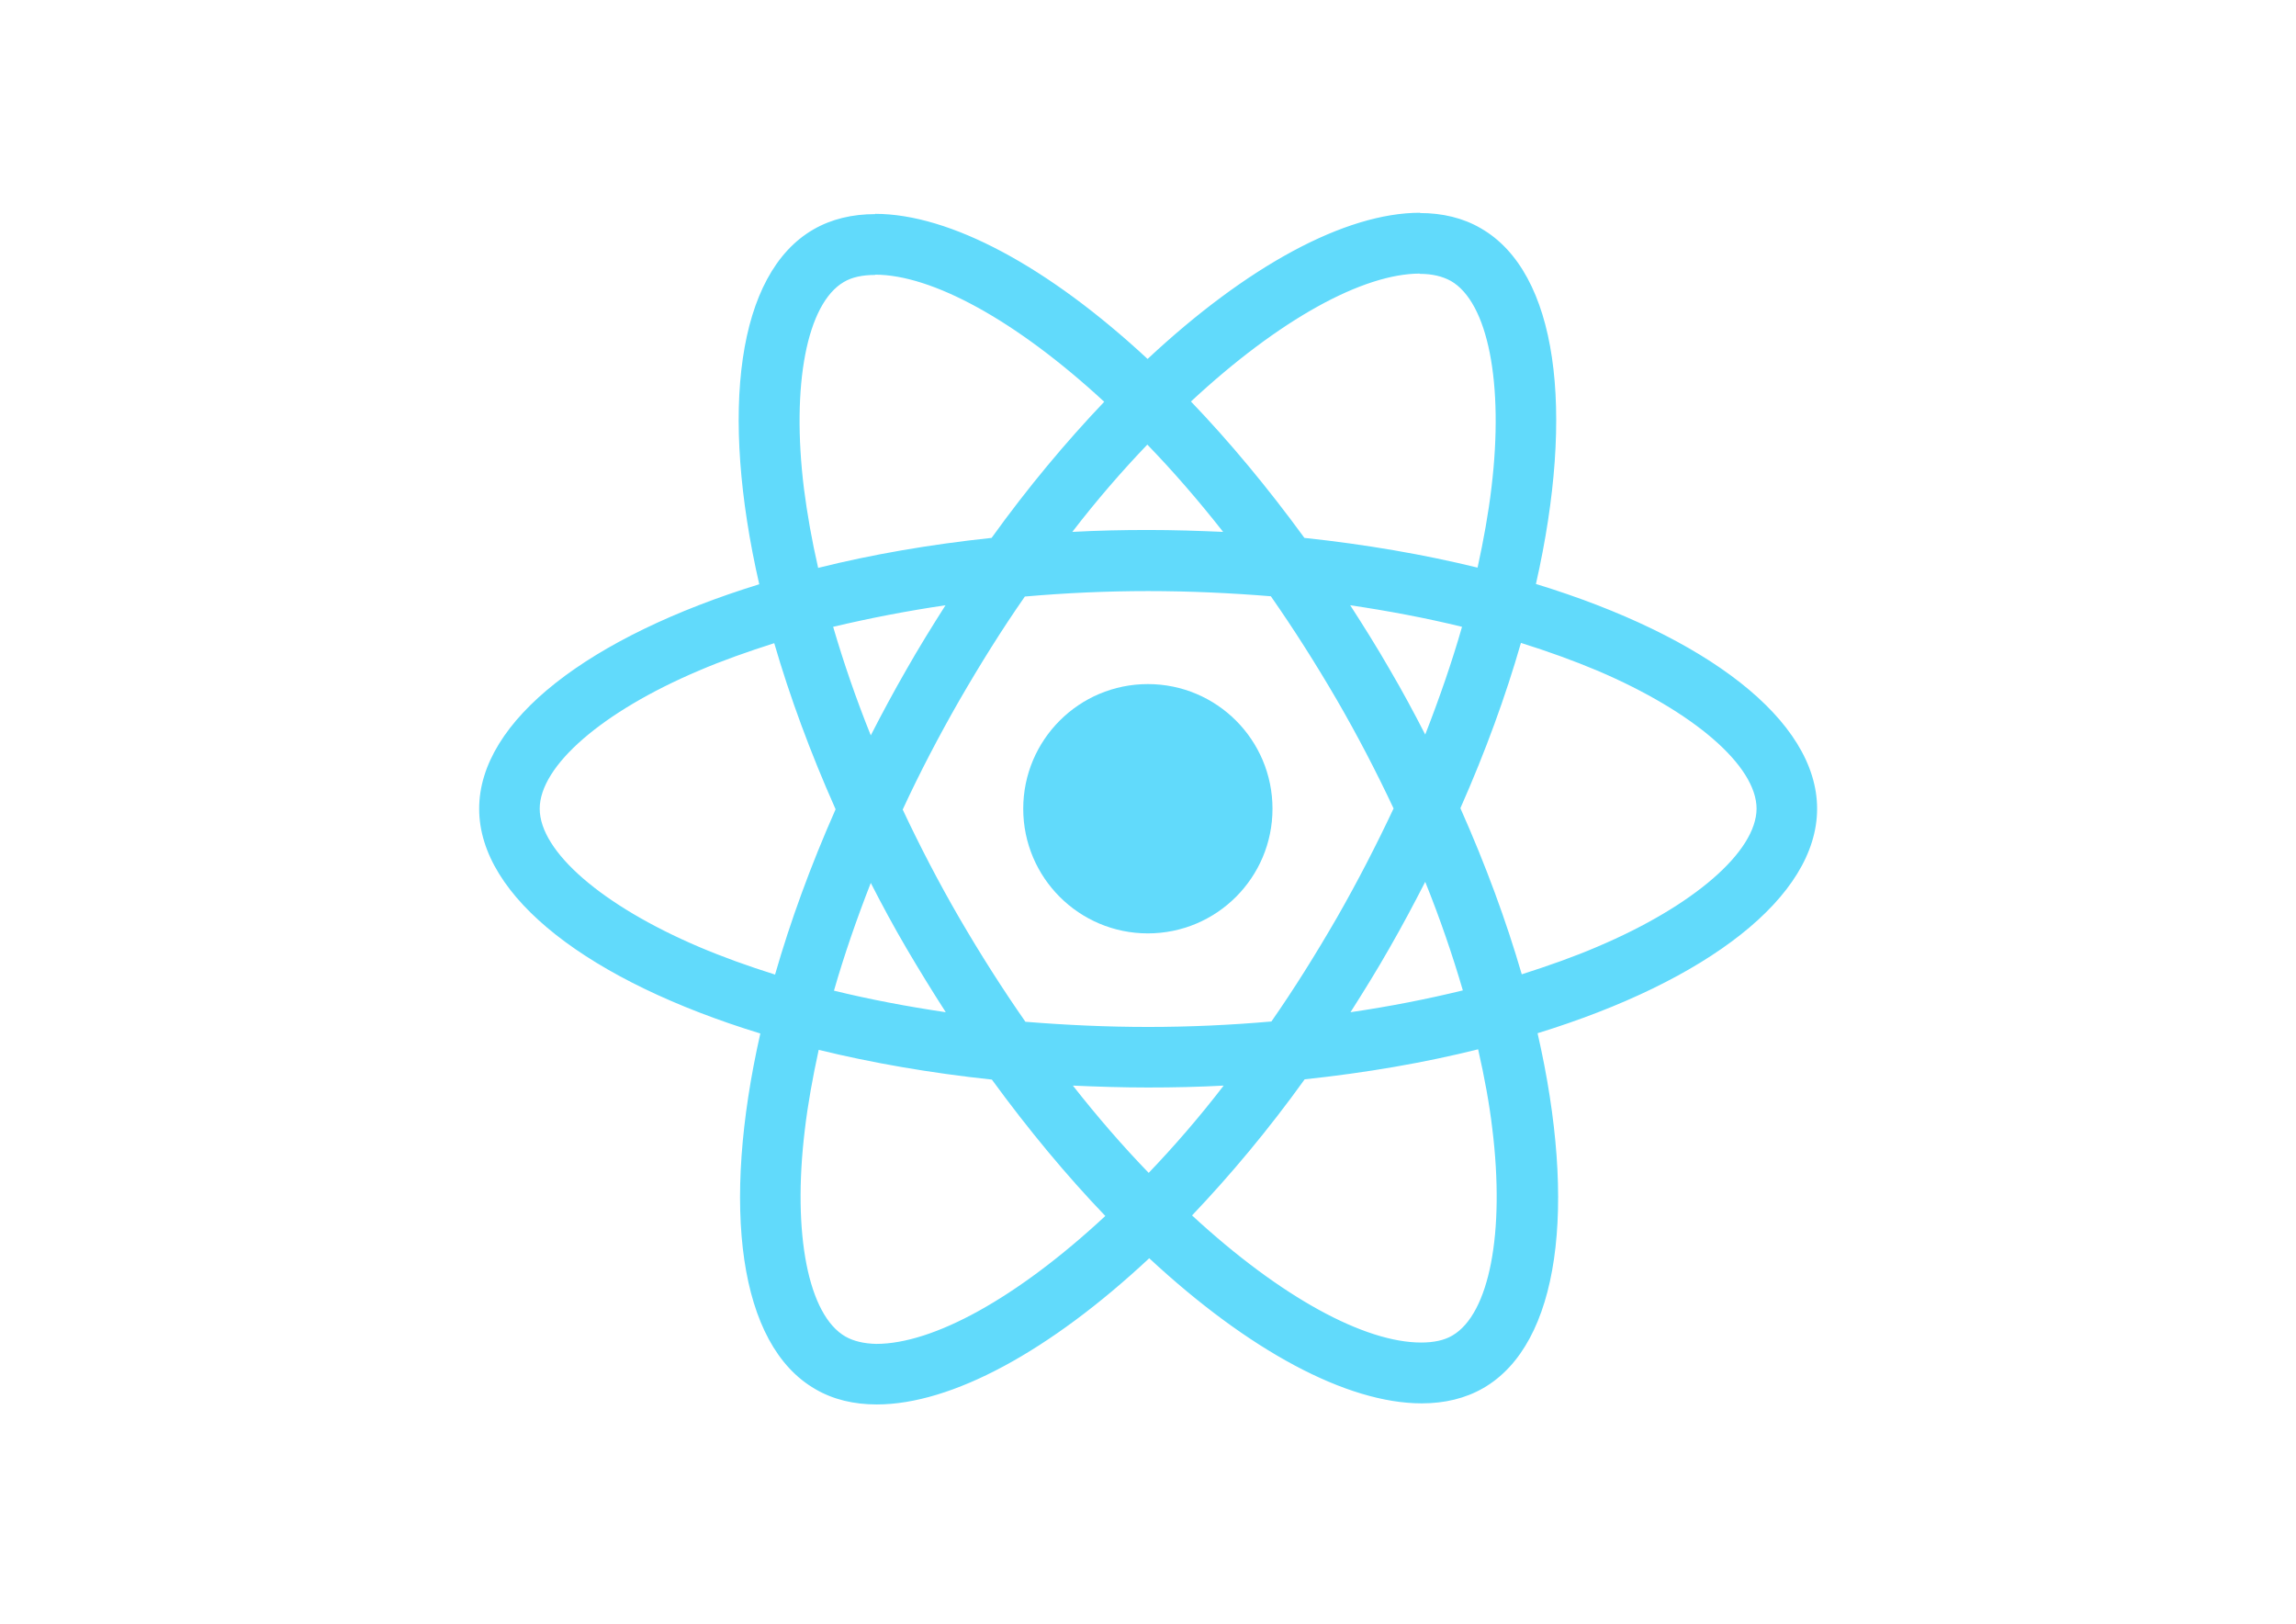
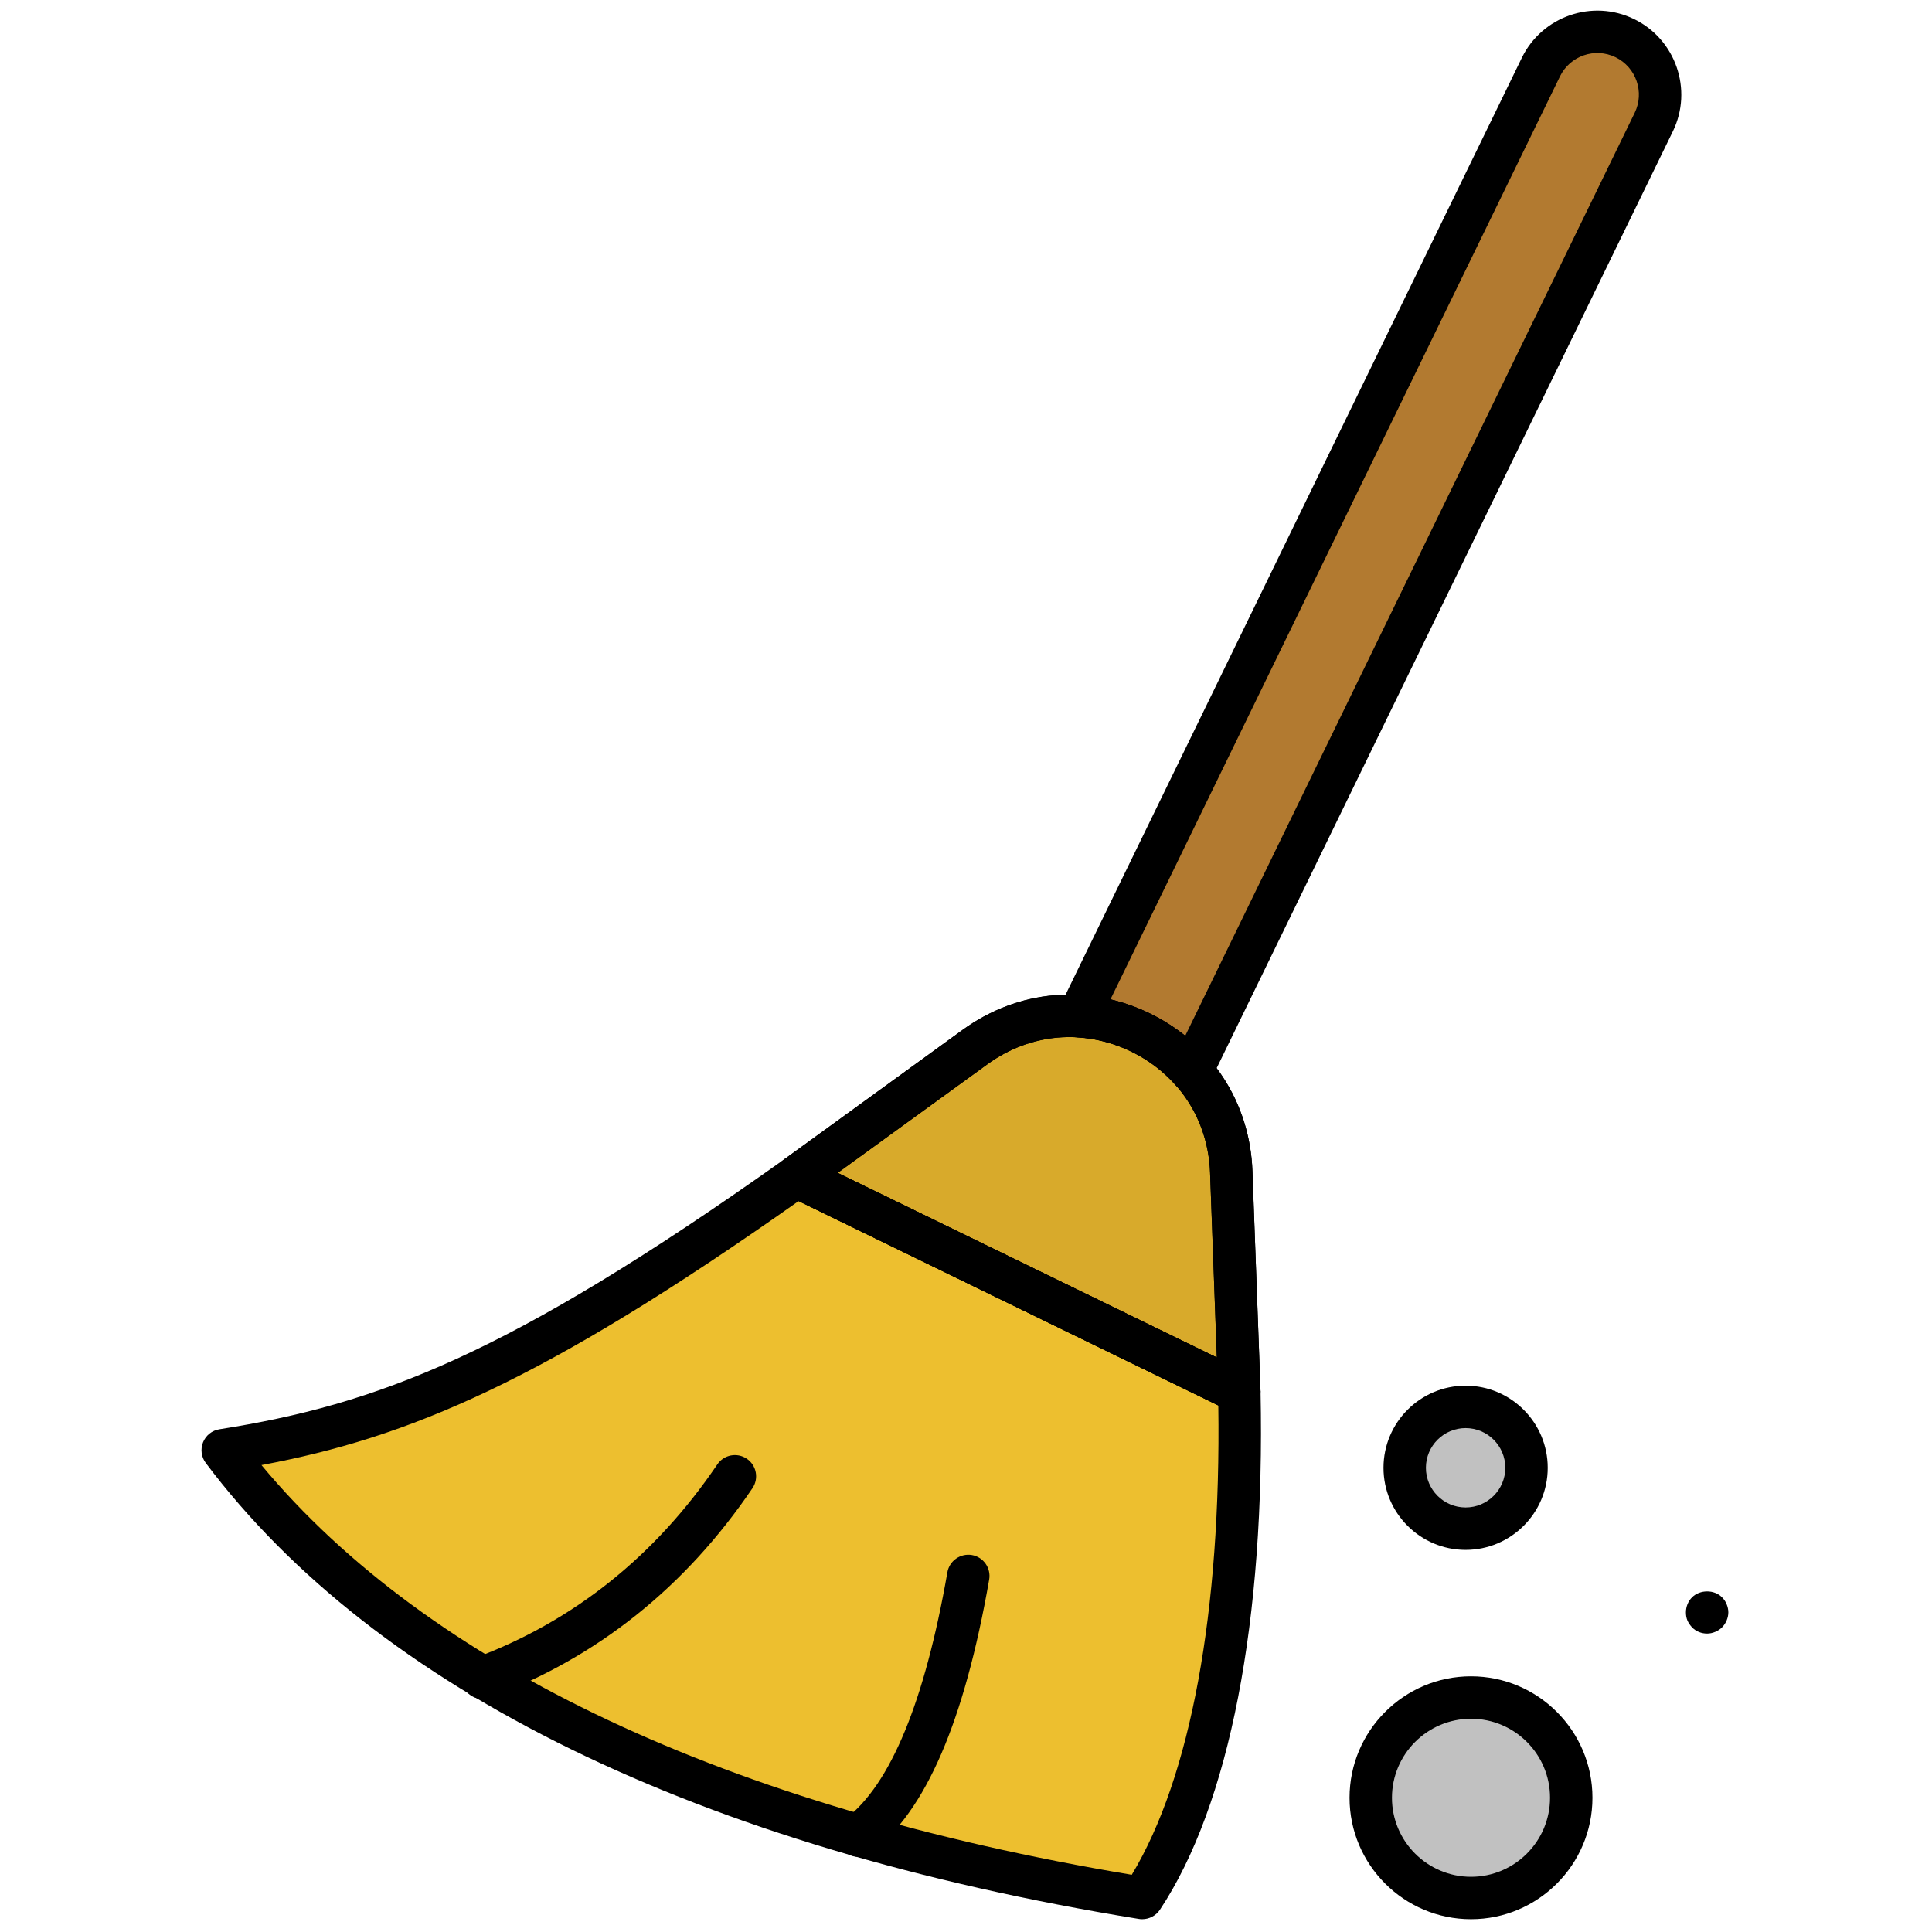
- <svg xmlns="http://www.w3.org/2000/svg" viewBox="0 0 841.9 595.3">
-   <g fill="#61DAFB">
-     <path d="M666.3 296.5c0-32.5-40.7-63.3-103.1-82.4 14.4-63.6 8-114.2-20.2-130.4-6.5-3.8-14.1-5.6-22.4-5.6v22.3c4.6 0 8.3.9 11.4 2.6 13.6 7.8 19.5 37.5 14.9 75.7-1.1 9.4-2.9 19.3-5.1 29.4-19.6-4.8-41-8.5-63.5-10.9-13.5-18.5-27.5-35.3-41.6-50 32.6-30.3 63.2-46.9 84-46.9V78c-27.5 0-63.5 19.6-99.9 53.6-36.4-33.8-72.4-53.2-99.9-53.2v22.3c20.7 0 51.4 16.5 84 46.6-14 14.7-28 31.4-41.3 49.9-22.6 2.4-44 6.1-63.6 11-2.3-10-4-19.7-5.2-29-4.7-38.2 1.1-67.9 14.6-75.8 3-1.8 6.9-2.6 11.5-2.6V78.5c-8.4 0-16 1.8-22.6 5.6-28.1 16.2-34.4 66.7-19.9 130.1-62.2 19.2-102.7 49.9-102.7 82.3 0 32.5 40.7 63.3 103.1 82.4-14.4 63.6-8 114.2 20.2 130.4 6.5 3.8 14.1 5.6 22.5 5.6 27.5 0 63.5-19.6 99.9-53.6 36.4 33.8 72.4 53.2 99.9 53.2 8.4 0 16-1.8 22.6-5.6 28.1-16.2 34.4-66.7 19.9-130.1 62-19.1 102.5-49.9 102.5-82.3zm-130.2-66.7c-3.7 12.9-8.3 26.2-13.5 39.5-4.1-8-8.4-16-13.1-24-4.6-8-9.5-15.8-14.4-23.4 14.2 2.1 27.9 4.7 41 7.9zm-45.8 106.5c-7.8 13.5-15.8 26.3-24.1 38.2-14.9 1.3-30 2-45.2 2-15.1 0-30.2-.7-45-1.9-8.3-11.9-16.4-24.6-24.2-38-7.6-13.1-14.5-26.4-20.8-39.8 6.2-13.4 13.2-26.8 20.7-39.9 7.8-13.5 15.8-26.3 24.1-38.2 14.9-1.3 30-2 45.2-2 15.1 0 30.2.7 45 1.9 8.3 11.9 16.4 24.6 24.2 38 7.6 13.1 14.5 26.4 20.8 39.8-6.3 13.4-13.2 26.8-20.7 39.9zm32.3-13c5.4 13.4 10 26.8 13.8 39.8-13.1 3.2-26.9 5.9-41.2 8 4.9-7.7 9.8-15.6 14.4-23.7 4.6-8 8.9-16.1 13-24.1zM421.2 430c-9.3-9.6-18.6-20.3-27.8-32 9 .4 18.2.7 27.5.7 9.4 0 18.7-.2 27.8-.7-9 11.7-18.3 22.4-27.5 32zm-74.4-58.9c-14.2-2.1-27.9-4.7-41-7.9 3.7-12.9 8.3-26.2 13.5-39.5 4.1 8 8.4 16 13.1 24 4.7 8 9.5 15.8 14.4 23.4zM420.7 163c9.3 9.6 18.6 20.3 27.8 32-9-.4-18.2-.7-27.5-.7-9.4 0-18.7.2-27.8.7 9-11.7 18.3-22.4 27.5-32zm-74 58.9c-4.9 7.7-9.8 15.6-14.4 23.7-4.6 8-8.9 16-13 24-5.4-13.4-10-26.8-13.8-39.8 13.1-3.1 26.9-5.8 41.2-7.9zm-90.5 125.2c-35.4-15.1-58.3-34.9-58.3-50.6 0-15.7 22.9-35.6 58.3-50.6 8.6-3.7 18-7 27.7-10.1 5.7 19.6 13.2 40 22.5 60.9-9.2 20.8-16.6 41.1-22.2 60.6-9.9-3.1-19.3-6.5-28-10.2zM310 490c-13.6-7.8-19.5-37.5-14.9-75.7 1.1-9.4 2.9-19.3 5.1-29.4 19.6 4.8 41 8.5 63.5 10.9 13.5 18.5 27.5 35.3 41.6 50-32.6 30.3-63.2 46.9-84 46.9-4.5-.1-8.3-1-11.3-2.7zm237.2-76.2c4.7 38.2-1.1 67.9-14.6 75.8-3 1.8-6.9 2.6-11.5 2.6-20.7 0-51.4-16.5-84-46.6 14-14.7 28-31.4 41.3-49.9 22.6-2.4 44-6.1 63.6-11 2.3 10.1 4.1 19.8 5.2 29.1zm38.5-66.7c-8.6 3.7-18 7-27.7 10.1-5.7-19.6-13.2-40-22.5-60.9 9.2-20.8 16.6-41.1 22.2-60.6 9.9 3.1 19.3 6.5 28.1 10.2 35.4 15.1 58.3 34.9 58.3 50.6-.1 15.7-23 35.6-58.4 50.6zM320.8 78.4z" />
-     <circle cx="420.9" cy="296.5" r="45.7" />
-     <path d="M520.5 78.1z" />
+ <svg xmlns="http://www.w3.org/2000/svg" version="1.1" width="256" height="256" viewBox="0 0 256 256" xml:space="preserve">
+   <defs>
+ </defs>
+   <g style="stroke: none; stroke-width: 0; stroke-dasharray: none; stroke-linecap: butt; stroke-linejoin: miter; stroke-miterlimit: 10; fill: none; fill-rule: nonzero; opacity: 1;" transform="translate(1.406593 1.406593) scale(2.81 2.81)">
+     <path d="M 53.36 89 c 3.088 -4.661 4.802 -13.007 4.579 -23.858 L 37.065 54.977 c -13.516 9.595 -19.783 11.757 -27.063 12.908 C 17.754 78.202 32.287 85.585 53.36 89 z" style="stroke: none; stroke-width: 1; stroke-dasharray: none; stroke-linecap: butt; stroke-linejoin: miter; stroke-miterlimit: 10; fill: rgb(237,191,47); fill-rule: nonzero; opacity: 1;" transform=" matrix(1 0 0 1 0 0) " stroke-linecap="round" />
+     <path d="M 57.939 65.142 l -0.381 -10.391 c -0.223 -6.087 -7.149 -9.46 -12.079 -5.882 l -8.415 6.107 L 57.939 65.142 z" style="stroke: none; stroke-width: 1; stroke-dasharray: none; stroke-linecap: butt; stroke-linejoin: miter; stroke-miterlimit: 10; fill: rgb(0,0,0); fill-rule: nonzero; opacity: 1;" transform=" matrix(1 0 0 1 0 0) " stroke-linecap="round" />
+     <path d="M 57.939 65.142 l -0.381 -10.391 c -0.223 -6.087 -7.149 -9.46 -12.079 -5.882 l -8.415 6.107 L 57.939 65.142 z" style="stroke: none; stroke-width: 1; stroke-dasharray: none; stroke-linecap: butt; stroke-linejoin: miter; stroke-miterlimit: 10; fill: rgb(216,170,43); fill-rule: nonzero; opacity: 1;" transform=" matrix(1 0 0 1 0 0) " stroke-linecap="round" />
+     <path d="M 55.687 50.015 L 77.483 5.257 c 0.716 -1.47 0.105 -3.242 -1.366 -3.958 l 0 0 c -1.47 -0.716 -3.242 -0.105 -3.958 1.366 L 50.363 47.423 C 52.401 47.542 54.336 48.484 55.687 50.015 z" style="stroke: none; stroke-width: 1; stroke-dasharray: none; stroke-linecap: butt; stroke-linejoin: miter; stroke-miterlimit: 10; fill: rgb(178,122,48); fill-rule: nonzero; opacity: 1;" transform=" matrix(1 0 0 1 0 0) " stroke-linecap="round" />
+     <circle cx="68.612" cy="68.712" r="2.872" style="stroke: none; stroke-width: 1; stroke-dasharray: none; stroke-linecap: butt; stroke-linejoin: miter; stroke-miterlimit: 10; fill: rgb(193,193,193); fill-rule: nonzero; opacity: 1;" transform="  matrix(1 0 0 1 0 0) " />
+     <circle cx="68.867" cy="84.277" r="4.727" style="stroke: none; stroke-width: 1; stroke-dasharray: none; stroke-linecap: butt; stroke-linejoin: miter; stroke-miterlimit: 10; fill: rgb(193,193,193); fill-rule: nonzero; opacity: 1;" transform="  matrix(1 0 0 1 0 0) " />
+     <path d="M 53.36 90 c -0.053 0 -0.106 -0.004 -0.16 -0.013 C 32.461 86.626 17.246 79.191 9.202 68.485 c -0.211 -0.28 -0.259 -0.65 -0.127 -0.976 s 0.424 -0.558 0.771 -0.612 c 7.424 -1.174 13.583 -3.465 26.641 -12.735 c 0.298 -0.213 0.688 -0.244 1.017 -0.084 l 20.874 10.165 c 0.338 0.165 0.555 0.504 0.563 0.879 c 0.223 10.801 -1.463 19.477 -4.745 24.431 C 54.006 89.835 53.692 90 53.36 90 z M 11.829 68.585 c 7.882 9.482 22.012 16.141 41.039 19.32 c 2.776 -4.61 4.217 -12.413 4.081 -22.132 l -19.79 -9.638 C 25.07 64.67 18.763 67.286 11.829 68.585 z" style="stroke: none; stroke-width: 1; stroke-dasharray: none; stroke-linecap: butt; stroke-linejoin: miter; stroke-miterlimit: 10; fill: rgb(0,0,0); fill-rule: nonzero; opacity: 1;" transform=" matrix(1 0 0 1 0 0) " stroke-linecap="round" />
+     <path d="M 57.939 66.142 c -0.149 0 -0.299 -0.033 -0.438 -0.101 L 36.627 55.877 c -0.315 -0.154 -0.527 -0.462 -0.558 -0.813 c -0.031 -0.35 0.125 -0.689 0.409 -0.896 l 8.415 -6.107 c 2.62 -1.899 5.921 -2.189 8.83 -0.772 c 2.909 1.417 4.717 4.193 4.835 7.428 l 0.381 10.39 c 0.013 0.352 -0.159 0.684 -0.453 0.875 C 58.32 66.088 58.129 66.142 57.939 66.142 z M 39.001 54.807 l 17.878 8.706 l -0.319 -8.725 c -0.091 -2.483 -1.479 -4.615 -3.713 -5.703 c -2.232 -1.088 -4.769 -0.865 -6.779 0.594 L 39.001 54.807 z" style="stroke: none; stroke-width: 1; stroke-dasharray: none; stroke-linecap: butt; stroke-linejoin: miter; stroke-miterlimit: 10; fill: rgb(0,0,0); fill-rule: nonzero; opacity: 1;" transform=" matrix(1 0 0 1 0 0) " stroke-linecap="round" />
+     <path d="M 22.256 79.616 c -0.405 0 -0.786 -0.248 -0.937 -0.649 c -0.193 -0.518 0.069 -1.094 0.586 -1.287 c 4.655 -1.741 8.497 -4.812 11.42 -9.127 c 0.309 -0.456 0.93 -0.577 1.389 -0.268 c 0.458 0.31 0.577 0.932 0.268 1.389 c -3.16 4.666 -7.324 7.99 -12.376 9.879 C 22.491 79.596 22.372 79.616 22.256 79.616 z" style="stroke: none; stroke-width: 1; stroke-dasharray: none; stroke-linecap: butt; stroke-linejoin: miter; stroke-miterlimit: 10; fill: rgb(0,0,0); fill-rule: nonzero; opacity: 1;" transform=" matrix(1 0 0 1 0 0) " stroke-linecap="round" />
+     <path d="M 39.98 87.061 c -0.301 0 -0.599 -0.136 -0.796 -0.394 c -0.335 -0.438 -0.251 -1.066 0.188 -1.401 c 2.118 -1.616 3.734 -5.527 4.802 -11.626 c 0.095 -0.544 0.615 -0.905 1.157 -0.813 c 0.544 0.096 0.908 0.614 0.813 1.158 c -1.173 6.702 -2.992 10.912 -5.559 12.87 C 40.404 86.994 40.191 87.061 39.98 87.061 z" style="stroke: none; stroke-width: 1; stroke-dasharray: none; stroke-linecap: butt; stroke-linejoin: miter; stroke-miterlimit: 10; fill: rgb(0,0,0); fill-rule: nonzero; opacity: 1;" transform=" matrix(1 0 0 1 0 0) " stroke-linecap="round" />
+     <path d="M 57.939 66.142 c -0.149 0 -0.299 -0.033 -0.438 -0.101 L 36.627 55.877 c -0.315 -0.154 -0.527 -0.462 -0.558 -0.813 c -0.031 -0.35 0.125 -0.689 0.409 -0.896 l 8.415 -6.107 c 2.62 -1.899 5.921 -2.189 8.83 -0.772 c 2.909 1.417 4.717 4.193 4.835 7.428 l 0.381 10.39 c 0.013 0.352 -0.159 0.684 -0.453 0.875 C 58.32 66.088 58.129 66.142 57.939 66.142 z M 39.001 54.807 l 17.878 8.706 l -0.319 -8.725 c -0.091 -2.483 -1.479 -4.615 -3.713 -5.703 c -2.232 -1.088 -4.769 -0.865 -6.779 0.594 L 39.001 54.807 z" style="stroke: none; stroke-width: 1; stroke-dasharray: none; stroke-linecap: butt; stroke-linejoin: miter; stroke-miterlimit: 10; fill: rgb(0,0,0); fill-rule: nonzero; opacity: 1;" transform=" matrix(1 0 0 1 0 0) " stroke-linecap="round" />
+     <path d="M 55.686 51.015 c -0.285 0 -0.559 -0.122 -0.75 -0.339 c -1.173 -1.33 -2.861 -2.152 -4.632 -2.256 c -0.334 -0.02 -0.636 -0.204 -0.805 -0.493 c -0.169 -0.288 -0.183 -0.643 -0.036 -0.942 L 71.26 2.226 c 0.957 -1.962 3.33 -2.784 5.295 -1.827 c 1.964 0.957 2.782 3.332 1.827 5.295 L 56.586 50.453 c -0.146 0.301 -0.434 0.509 -0.765 0.554 C 55.776 51.012 55.731 51.015 55.686 51.015 z M 51.86 46.632 c 1.286 0.298 2.497 0.888 3.525 1.717 l 21.198 -43.53 c 0.474 -0.972 0.068 -2.148 -0.904 -2.622 c -0.972 -0.474 -2.147 -0.067 -2.62 0.905 L 51.86 46.632 z" style="stroke: none; stroke-width: 1; stroke-dasharray: none; stroke-linecap: butt; stroke-linejoin: miter; stroke-miterlimit: 10; fill: rgb(0,0,0); fill-rule: nonzero; opacity: 1;" transform=" matrix(1 0 0 1 0 0) " stroke-linecap="round" />
+     <path d="M 68.61 72.584 c -2.135 0 -3.872 -1.736 -3.872 -3.871 s 1.737 -3.872 3.872 -3.872 c 2.135 0 3.872 1.737 3.872 3.872 S 70.745 72.584 68.61 72.584 z M 68.61 66.841 c -1.032 0 -1.872 0.84 -1.872 1.872 c 0 1.031 0.84 1.871 1.872 1.871 c 1.032 0 1.872 -0.84 1.872 -1.871 C 70.482 67.68 69.642 66.841 68.61 66.841 z" style="stroke: none; stroke-width: 1; stroke-dasharray: none; stroke-linecap: butt; stroke-linejoin: miter; stroke-miterlimit: 10; fill: rgb(0,0,0); fill-rule: nonzero; opacity: 1;" transform=" matrix(1 0 0 1 0 0) " stroke-linecap="round" />
+     <path d="M 68.864 90 c -3.157 0 -5.727 -2.569 -5.727 -5.727 s 2.569 -5.727 5.727 -5.727 s 5.727 2.569 5.727 5.727 S 72.021 90 68.864 90 z M 68.864 80.547 c -2.055 0 -3.727 1.672 -3.727 3.727 S 66.809 88 68.864 88 s 3.727 -1.672 3.727 -3.727 S 70.919 80.547 68.864 80.547 z" style="stroke: none; stroke-width: 1; stroke-dasharray: none; stroke-linecap: butt; stroke-linejoin: miter; stroke-miterlimit: 10; fill: rgb(0,0,0); fill-rule: nonzero; opacity: 1;" transform=" matrix(1 0 0 1 0 0) " stroke-linecap="round" />
+     <path d="M 79.999 76.53 c -0.271 0 -0.521 -0.101 -0.71 -0.29 c -0.09 -0.101 -0.17 -0.21 -0.221 -0.33 c -0.05 -0.12 -0.069 -0.25 -0.069 -0.38 c 0 -0.261 0.1 -0.521 0.29 -0.711 c 0.37 -0.369 1.05 -0.369 1.41 0 c 0.1 0.101 0.17 0.2 0.22 0.33 c 0.05 0.12 0.08 0.25 0.08 0.381 c 0 0.13 -0.03 0.26 -0.08 0.38 s -0.12 0.229 -0.22 0.33 c -0.091 0.09 -0.2 0.159 -0.32 0.21 C 80.259 76.5 80.129 76.53 79.999 76.53 z" style="stroke: none; stroke-width: 1; stroke-dasharray: none; stroke-linecap: butt; stroke-linejoin: miter; stroke-miterlimit: 10; fill: rgb(0,0,0); fill-rule: nonzero; opacity: 1;" transform=" matrix(1 0 0 1 0 0) " stroke-linecap="round" />
  </g>
</svg>
